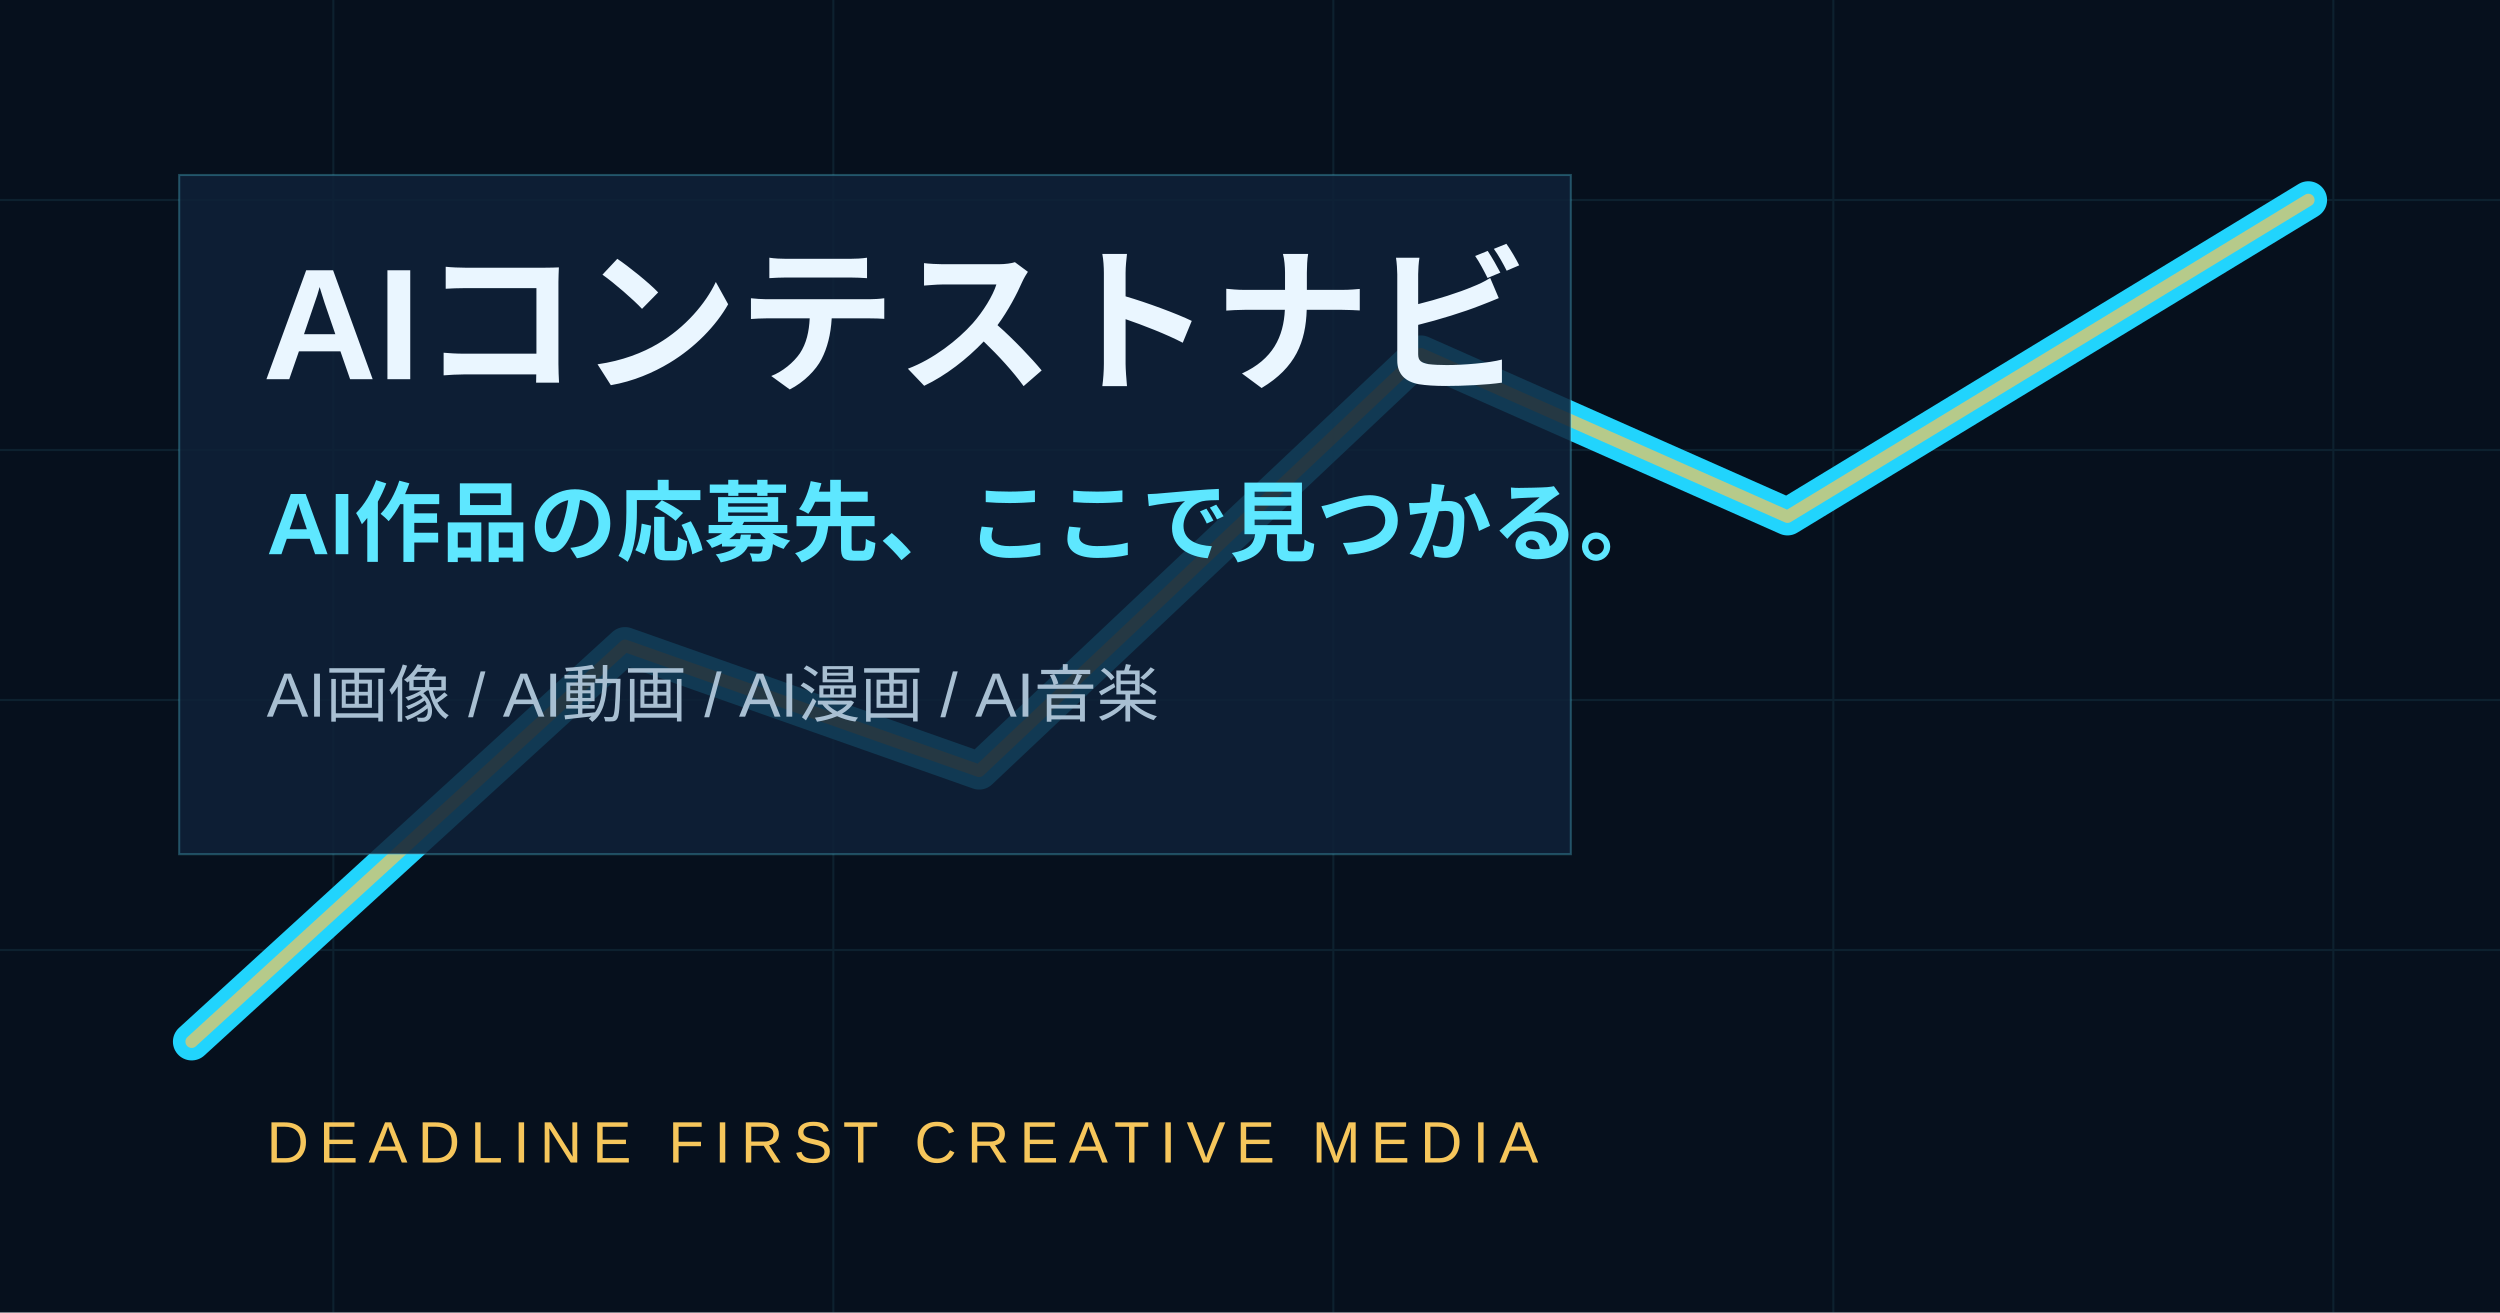
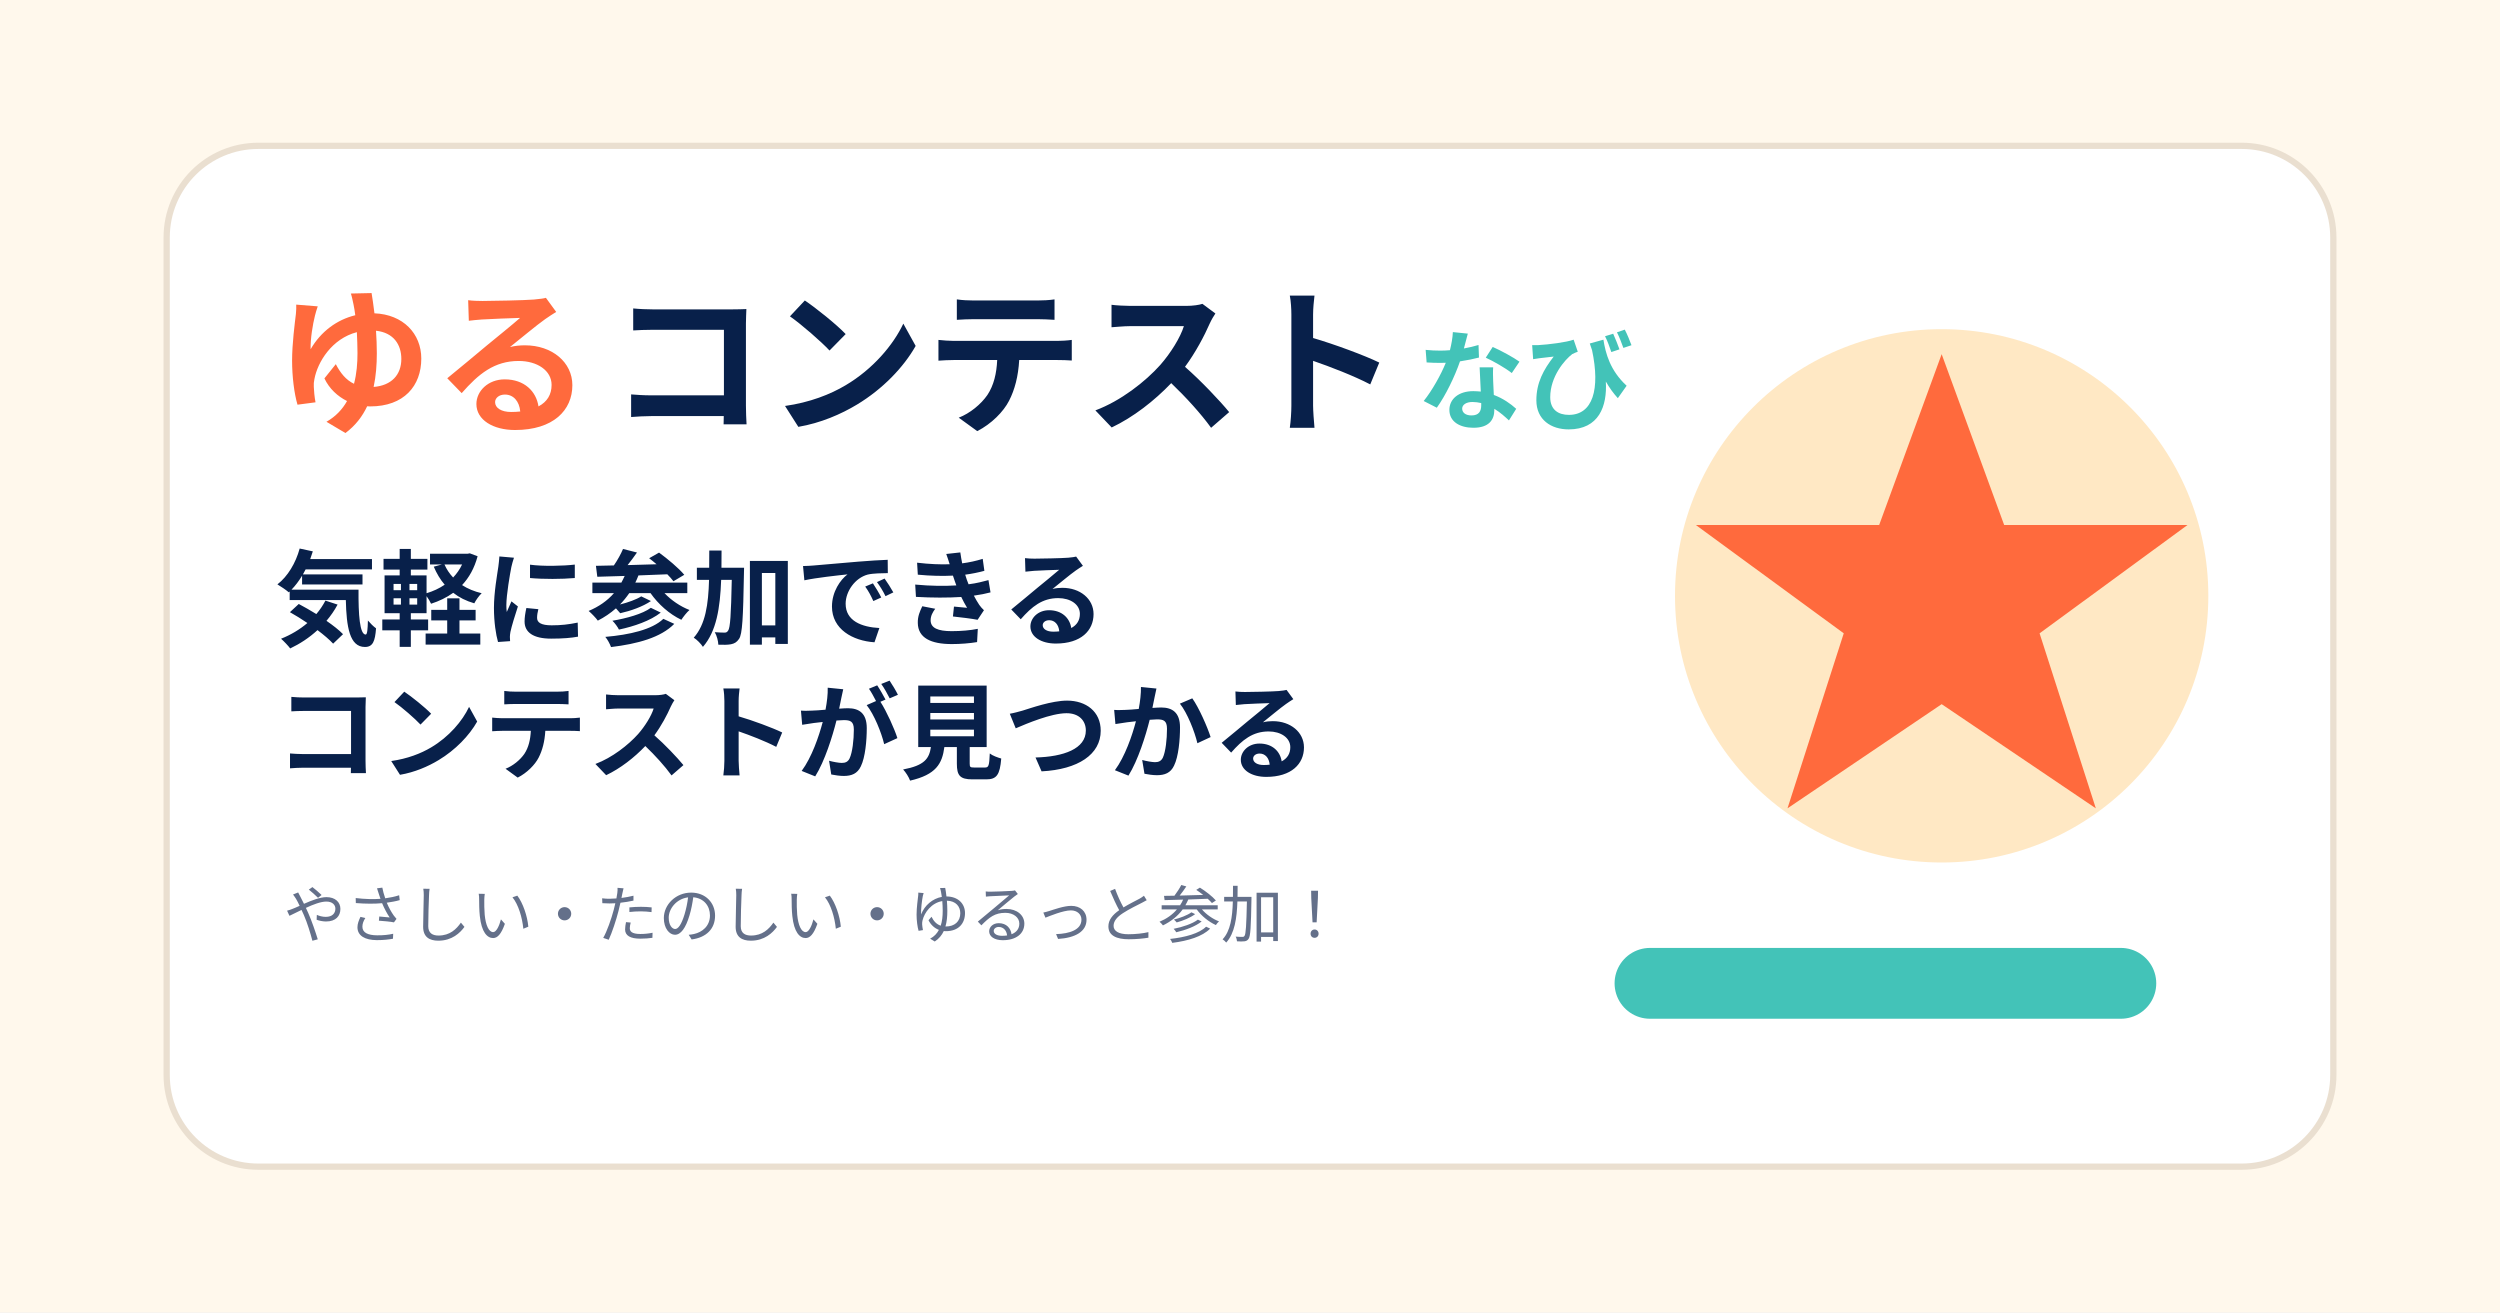
<svg xmlns="http://www.w3.org/2000/svg" width="1200" height="630" viewBox="0 0 1200 630" fill="none">
-   <rect width="1200" height="630" fill="#06101D" />
-   <path d="M0 96H1200M0 216H1200M0 336H1200M0 456H1200M160 0V630M400 0V630M640 0V630M880 0V630M1120 0V630" stroke="#5EE7FF" stroke-opacity=".08" />
-   <path d="M92 500L300 310L470 370L682 170L858 248L1108 96" stroke="#21D4FD" stroke-width="18" stroke-linecap="round" stroke-linejoin="round" />
-   <path d="M92 500L300 310L470 370L682 170L858 248L1108 96" stroke="#F6C65B" stroke-width="6" stroke-linecap="round" stroke-linejoin="round" stroke-opacity=".7" />
-   <rect x="86" y="84" width="668" height="326" fill="#0E2138" fill-opacity=".86" stroke="#5EE7FF" stroke-opacity=".28" />
-   <text x="126" y="182" fill="#EAF6FF" font-family="Arial, Helvetica, sans-serif" font-size="76" font-weight="800">AIコンテストナビ</text>
-   <text x="128" y="266" fill="#5EE7FF" font-family="Arial, Helvetica, sans-serif" font-size="42" font-weight="700">AI作品の応募先、ここで見つかる。</text>
-   <text x="128" y="344" fill="#A8BFD2" font-family="Arial, Helvetica, sans-serif" font-size="30">AI画像 / AI動画 / AI漫画 / AI音楽</text>
-   <text x="128" y="558" fill="#F6C65B" font-family="Arial, Helvetica, sans-serif" font-size="28" letter-spacing="5">DEADLINE FIRST CREATIVE MEDIA</text>
+   <rect width="1200" height="630" fill="#FFF8EC" />
+   <rect x="80" y="70" width="1040" height="490" rx="44" fill="#FFFFFF" stroke="#EADFD0" stroke-width="3" />
+   <text x="132" y="202" fill="#FF6A3D" font-family="Arial, Helvetica, sans-serif" font-size="76" font-weight="800">ゆる</text>
+   <text x="292" y="202" fill="#08204A" font-family="Arial, Helvetica, sans-serif" font-size="76" font-weight="800">コンテスト</text>
+   <text x="680" y="202" fill="#43C3B8" font-family="Arial, Helvetica, sans-serif" font-size="52" font-weight="800">なび</text>
+   <text x="132" y="306" fill="#08204A" font-family="Arial, Helvetica, sans-serif" font-size="50" font-weight="800">気軽に参加できる</text>
+   <text x="132" y="370" fill="#08204A" font-family="Arial, Helvetica, sans-serif" font-size="50" font-weight="800">コンテストが見つかる</text>
+   <text x="136" y="450" fill="#64708A" font-family="Arial, Helvetica, sans-serif" font-size="30">やさしい・たのしい・ゆるっと参加！</text>
+   <circle cx="932" cy="286" r="128" fill="#FFE8C4" />
+   <path d="M932 170L962 252H1050L979 304L1006 388L932 338L858 388L885 304L814 252H902L932 170Z" fill="#FF6A3D" />
+   <path d="M792 472H1018" stroke="#43C3B8" stroke-width="34" stroke-linecap="round" />
</svg>
